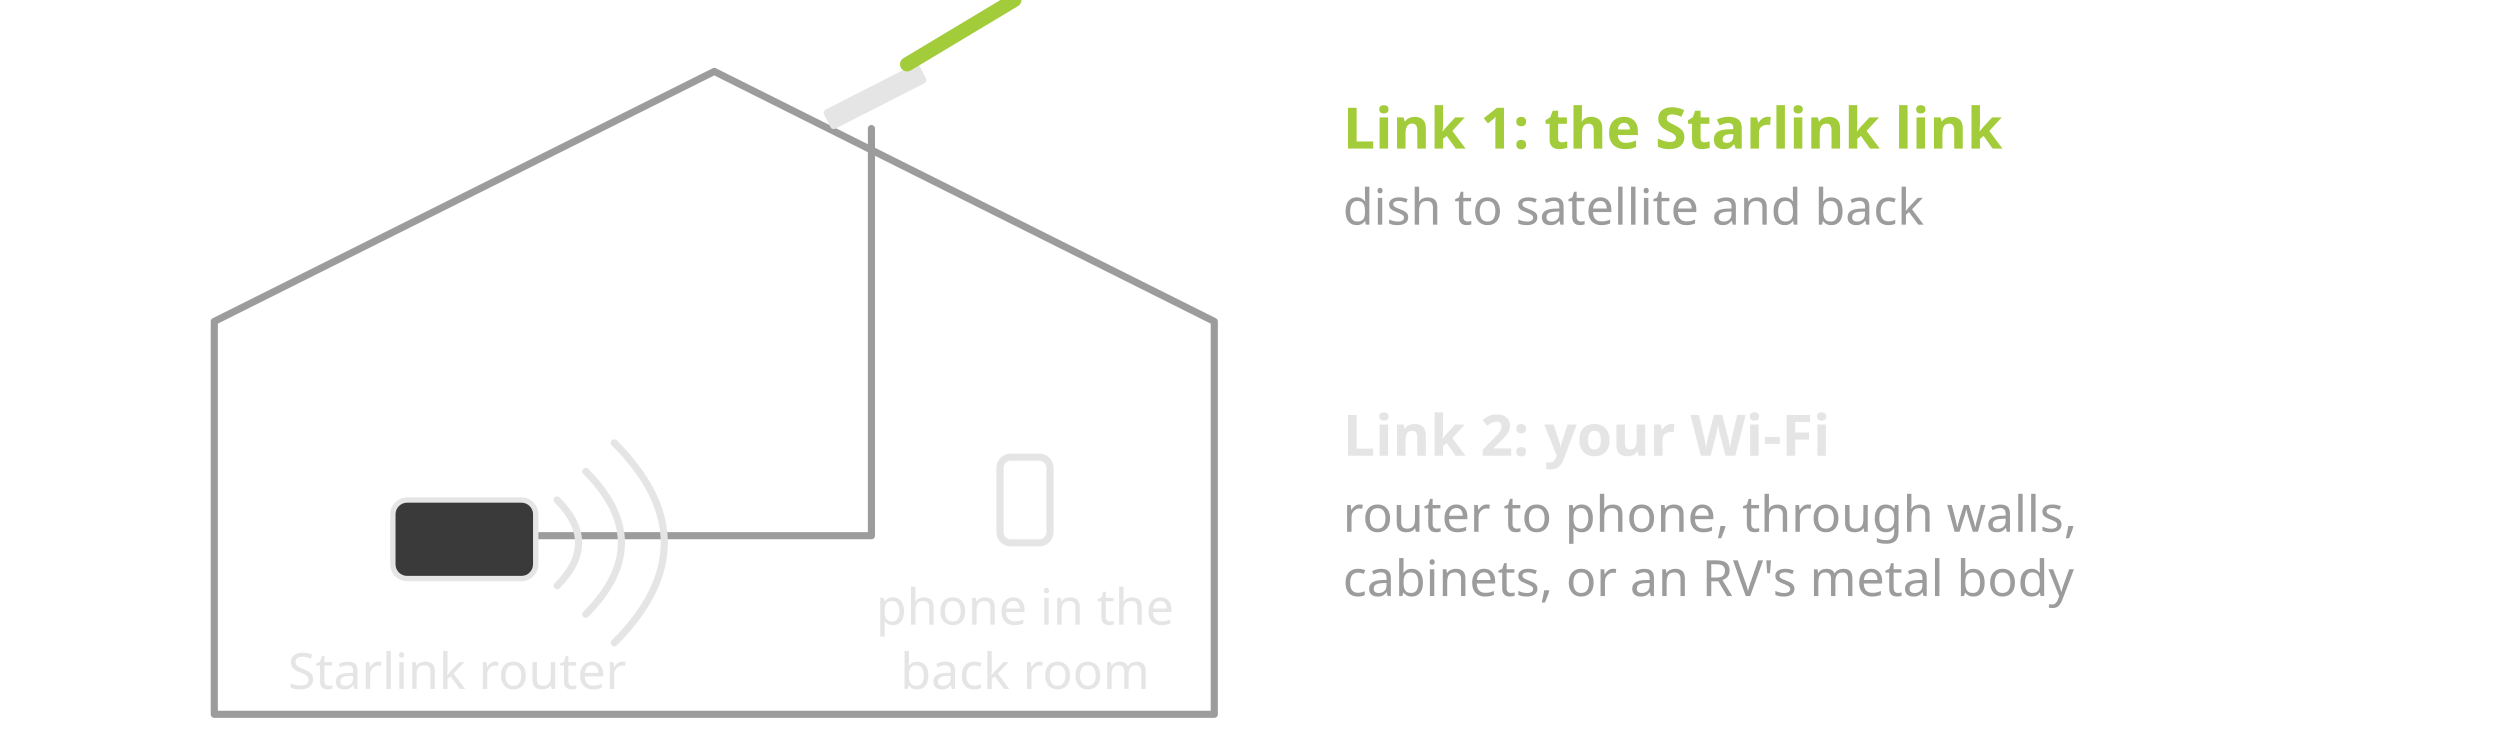
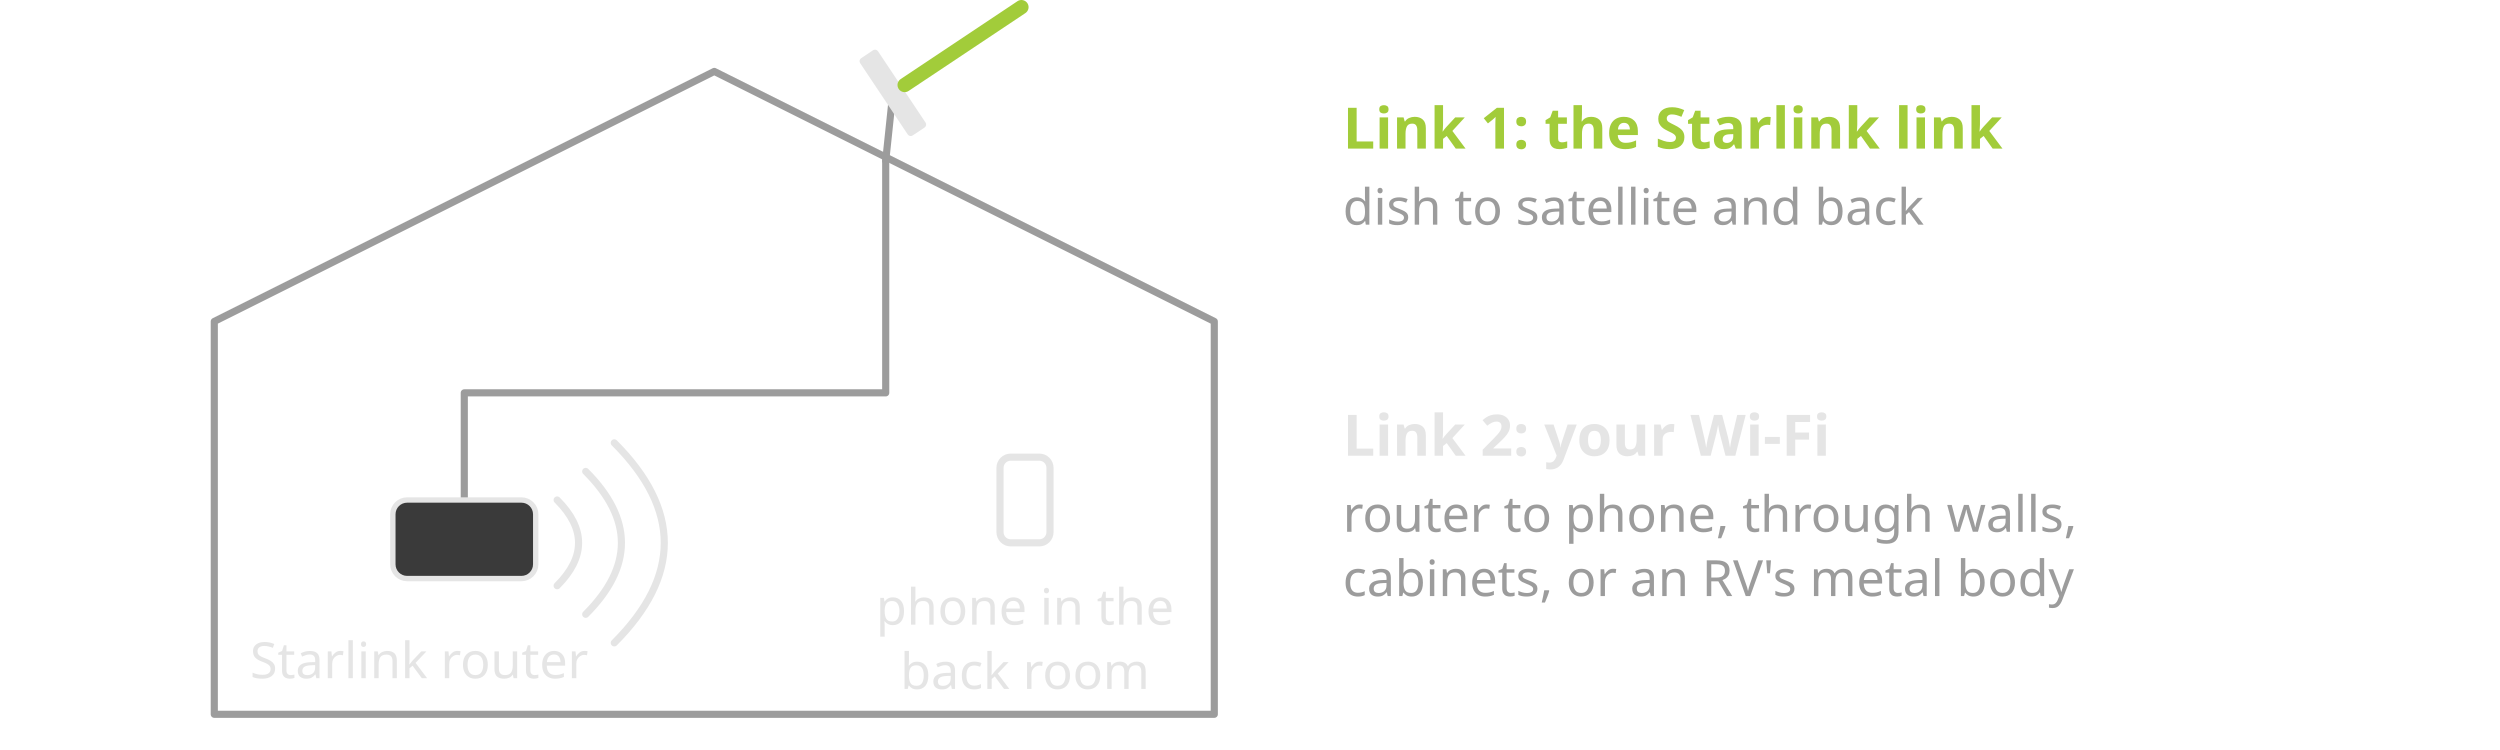
<svg xmlns="http://www.w3.org/2000/svg" viewBox="0 0 700 210" width="700" height="210" role="img" aria-label="Link 1, dish to satellite; Link 2, the Wi-Fi from the Starlink router to a phone in the back room">
  <path d="M60 200 V90 L200 20 L340 90 V200 Z" fill="none" stroke="#9C9C9C" stroke-width="2" stroke-linecap="round" stroke-linejoin="round" />
-   <rect x="230" y="24" width="30" height="6" rx="1" fill="#E5E5E5" transform="rotate(-27 245 27)" />
-   <line x1="254" y1="18" x2="284" y2="0" stroke="#A2CC3A" stroke-width="4" stroke-linecap="round" />
-   <path d="M244 36 V150 H150" fill="none" stroke="#9C9C9C" stroke-width="2" stroke-linecap="round" stroke-linejoin="round" />
+   <line x1="248" y1="45" x2="250" y2="26" stroke="#9C9C9C" stroke-width="2" stroke-linecap="round" />
+   <rect x="237.0" y="23.0" width="26" height="6" rx="1" fill="#E5E5E5" transform="rotate(56.3 250 26)" />
+   <line x1="253.3" y1="23.8" x2="286" y2="2" stroke="#A2CC3A" stroke-width="4" stroke-linecap="round" />
+   <path d="M248 45 V110 H130 V140" fill="none" stroke="#9C9C9C" stroke-width="2" stroke-linecap="round" stroke-linejoin="round" />
  <rect x="110" y="140" width="40" height="22" rx="4" fill="#3A3A3A" stroke="#E5E5E5" stroke-width="1.5" />
-   <text x="128" y="192.9" font-family="IBM Plex Sans" font-size="14" fill="#E5E5E5" text-anchor="middle" font-weight="400">Starlink router</text>
+   <text x="70" y="189.9" font-family="IBM Plex Sans" font-size="14" fill="#E5E5E5" text-anchor="start" font-weight="400">Starlink router</text>
  <path d="M156 140 q12 12 0 24 M164 132 q20 20 0 40 M172 124 q28 28 0 56" fill="none" stroke="#E5E5E5" stroke-width="2" stroke-linecap="round" stroke-linejoin="round" />
  <rect x="280" y="128" width="14" height="24" rx="3" fill="none" stroke="#E5E5E5" stroke-width="2" />
  <text x="287" y="174.9" font-family="IBM Plex Sans" font-size="14" fill="#E5E5E5" text-anchor="middle" font-weight="400">phone in the</text>
  <text x="287" y="192.9" font-family="IBM Plex Sans" font-size="14" fill="#E5E5E5" text-anchor="middle" font-weight="400">back room</text>
  <text x="376" y="41.6" font-family="IBM Plex Sans" font-size="16" fill="#A2CC3A" text-anchor="start" font-weight="600">Link 1: the Starlink link</text>
  <text x="376" y="62.9" font-family="IBM Plex Sans" font-size="14" fill="#9C9C9C" text-anchor="start" font-weight="400">dish to satellite and back</text>
  <text x="376" y="127.6" font-family="IBM Plex Sans" font-size="16" fill="#E5E5E5" text-anchor="start" font-weight="600">Link 2: your Wi-Fi</text>
  <text x="376" y="148.9" font-family="IBM Plex Sans" font-size="14" fill="#9C9C9C" text-anchor="start" font-weight="400">router to phone, through walls,</text>
  <text x="376" y="166.9" font-family="IBM Plex Sans" font-size="14" fill="#9C9C9C" text-anchor="start" font-weight="400">cabinets, or an RV's metal body</text>
</svg>
